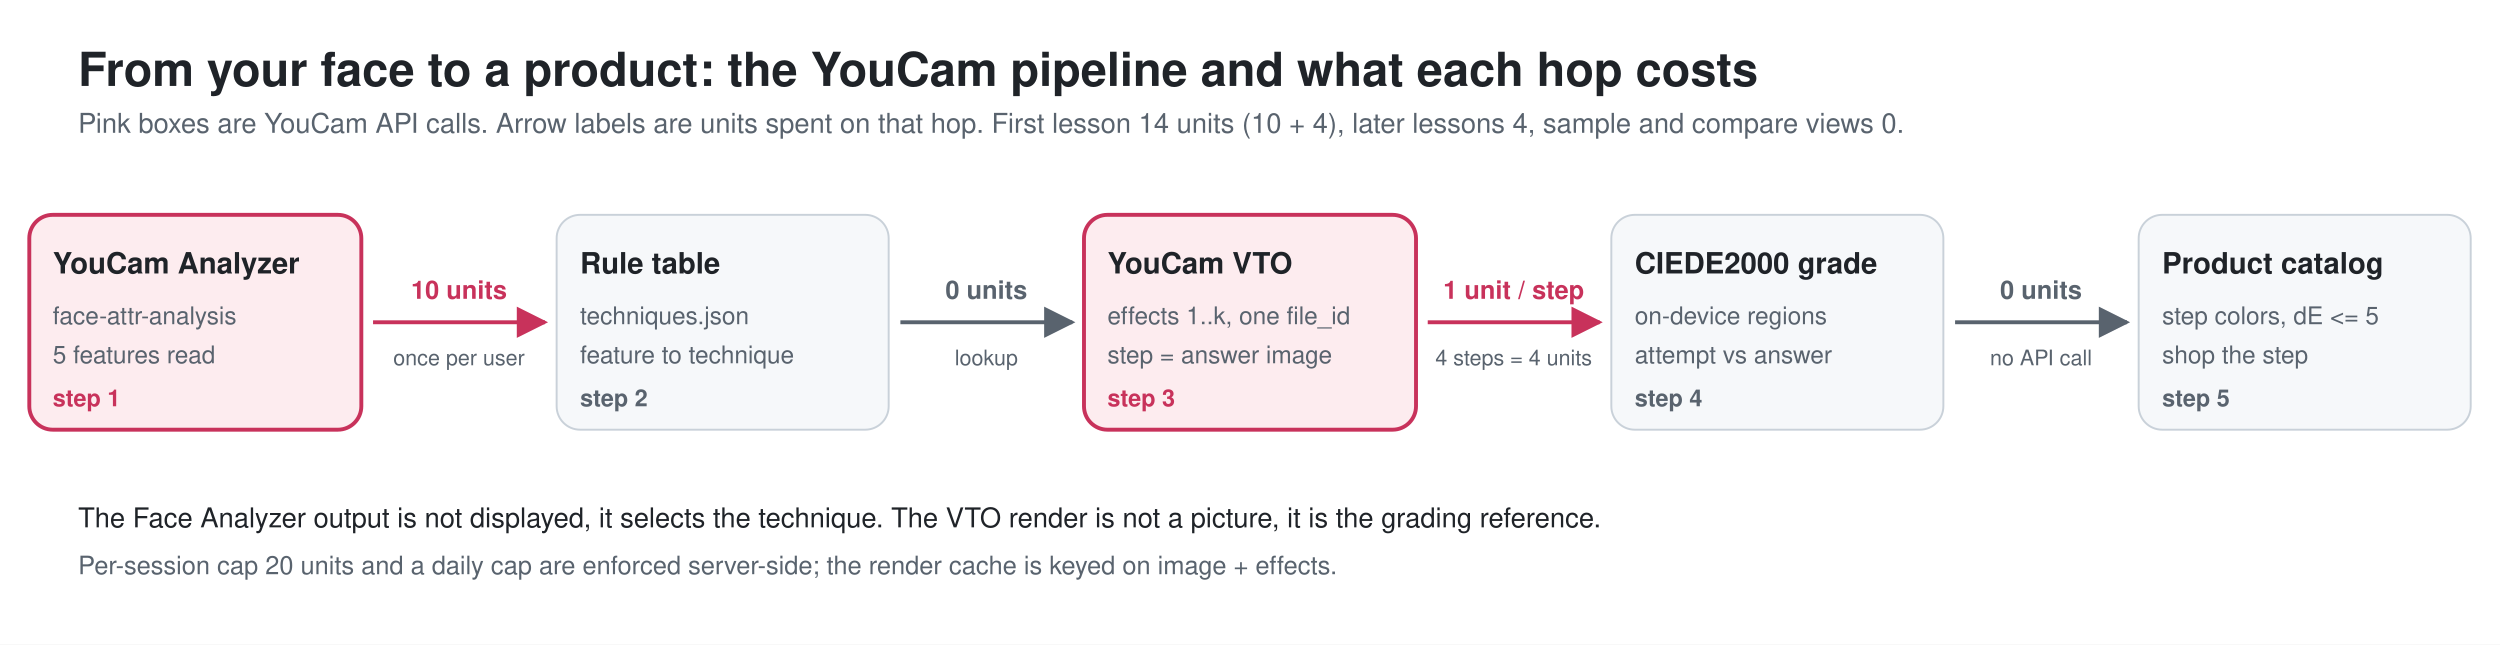
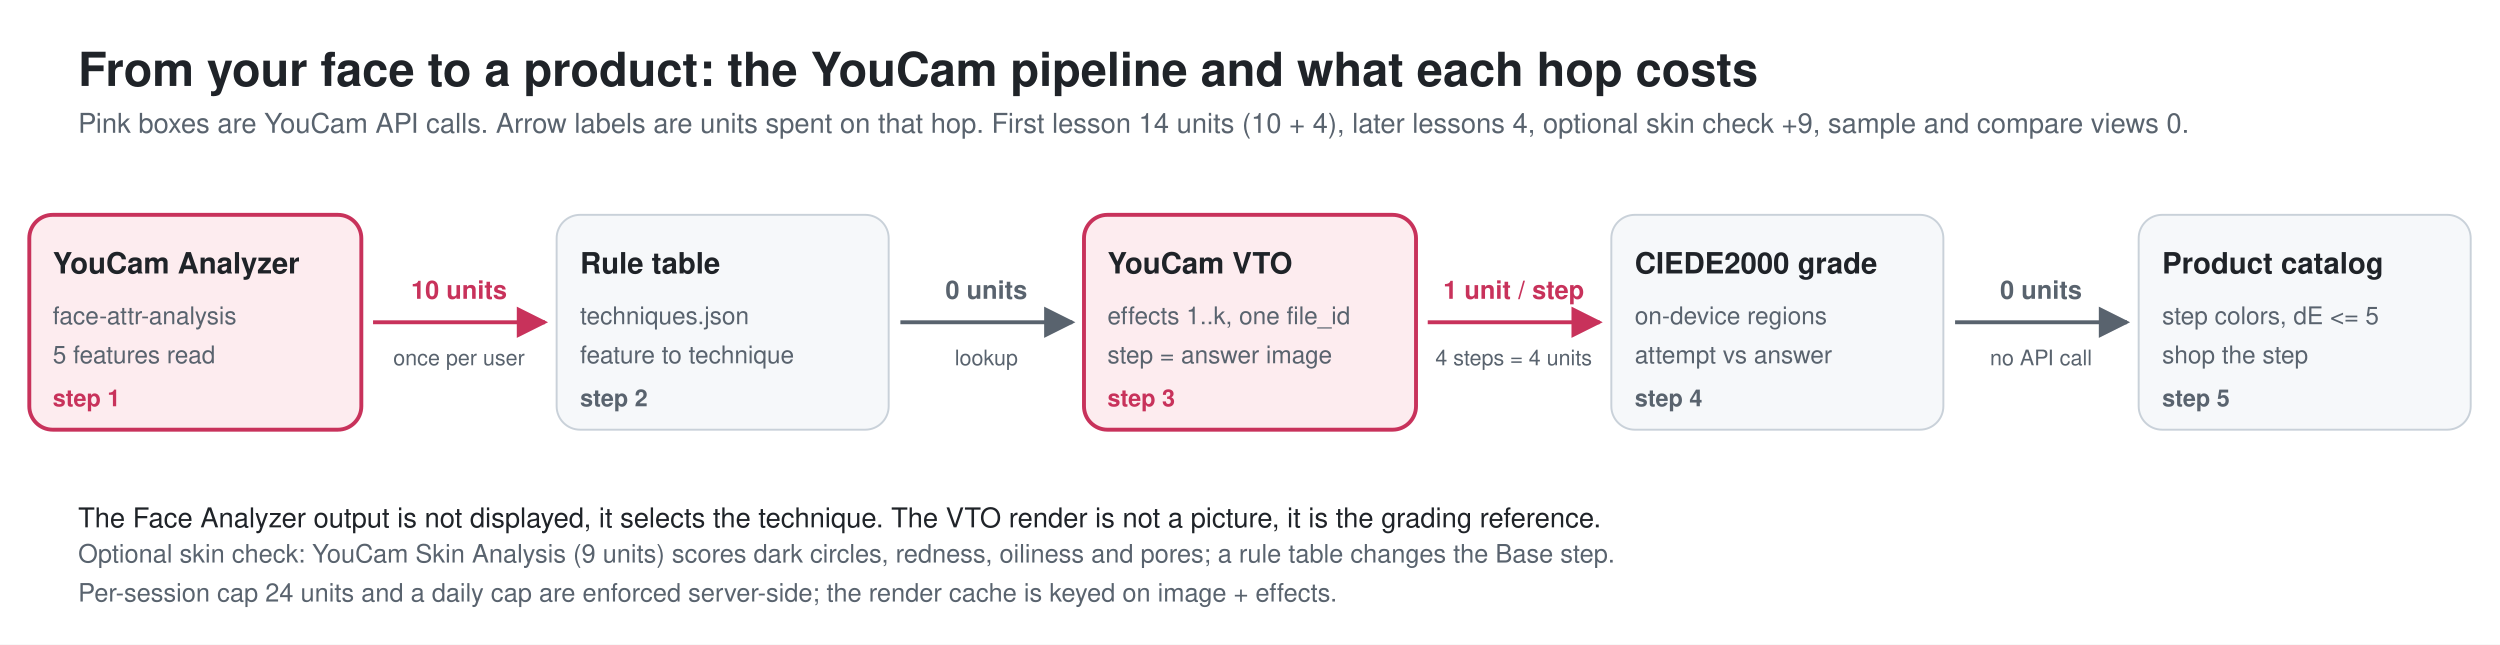
<svg xmlns="http://www.w3.org/2000/svg" viewBox="0 0 1280 330" width="1280" height="330" font-family="-apple-system, BlinkMacSystemFont, 'Segoe UI', Helvetica, Arial, sans-serif">
  <defs>
    <marker id="ap" viewBox="0 0 10 10" refX="9" refY="5" markerWidth="8" markerHeight="8" orient="auto">
      <path d="M0,0 L10,5 L0,10 z" fill="#c8325b" />
    </marker>
    <marker id="ag" viewBox="0 0 10 10" refX="9" refY="5" markerWidth="8" markerHeight="8" orient="auto">
      <path d="M0,0 L10,5 L0,10 z" fill="#59636e" />
    </marker>
  </defs>
  <rect width="1280" height="330" fill="#ffffff" />
  <text x="40" y="44" font-size="24" font-weight="700" fill="#1f2328">From your face to a product: the YouCam pipeline and what each hop costs</text>
-   <text x="40" y="68" font-size="14" fill="#59636e">Pink boxes are YouCam API calls. Arrow labels are units spent on that hop. First lesson 14 units (10 + 4), later lessons 4, sample and compare views 0.</text>
+   <text x="40" y="68" font-size="14" fill="#59636e">Pink boxes are YouCam API calls. Arrow labels are units spent on that hop. First lesson 14 units (10 + 4), later lessons 4, optional skin check +9, sample and compare views 0.</text>
  <rect x="15" y="110" width="170" height="110" rx="12" fill="#fdecef" stroke="#c8325b" stroke-width="2" />
  <text x="27" y="140" font-size="15" font-weight="700" fill="#1f2328">YouCam Analyzer</text>
  <text x="27" y="166" font-size="12.5" fill="#59636e">face-attr-analysis</text>
  <text x="27" y="186" font-size="12.5" fill="#59636e">5 features read</text>
  <text x="27" y="208" font-size="12" font-weight="600" fill="#c8325b">step 1</text>
  <rect x="285" y="110" width="170" height="110" rx="12" fill="#f6f8fa" stroke="#c9d1d9" stroke-width="1" />
  <text x="297" y="140" font-size="15" font-weight="700" fill="#1f2328">Rule table</text>
  <text x="297" y="166" font-size="12.5" fill="#59636e">techniques.json</text>
  <text x="297" y="186" font-size="12.5" fill="#59636e">feature to technique</text>
  <text x="297" y="208" font-size="12" font-weight="600" fill="#59636e">step 2</text>
  <rect x="555" y="110" width="170" height="110" rx="12" fill="#fdecef" stroke="#c8325b" stroke-width="2" />
  <text x="567" y="140" font-size="15" font-weight="700" fill="#1f2328">YouCam VTO</text>
  <text x="567" y="166" font-size="12.5" fill="#59636e">effects 1..k, one file_id</text>
  <text x="567" y="186" font-size="12.5" fill="#59636e">step = answer image</text>
  <text x="567" y="208" font-size="12" font-weight="600" fill="#c8325b">step 3</text>
  <rect x="825" y="110" width="170" height="110" rx="12" fill="#f6f8fa" stroke="#c9d1d9" stroke-width="1" />
  <text x="837" y="140" font-size="15" font-weight="700" fill="#1f2328">CIEDE2000 grade</text>
  <text x="837" y="166" font-size="12.5" fill="#59636e">on-device regions</text>
  <text x="837" y="186" font-size="12.5" fill="#59636e">attempt vs answer</text>
  <text x="837" y="208" font-size="12" font-weight="600" fill="#59636e">step 4</text>
  <rect x="1095" y="110" width="170" height="110" rx="12" fill="#f6f8fa" stroke="#c9d1d9" stroke-width="1" />
  <text x="1107" y="140" font-size="15" font-weight="700" fill="#1f2328">Product catalog</text>
  <text x="1107" y="166" font-size="12.5" fill="#59636e">step colors, dE &lt;= 5</text>
  <text x="1107" y="186" font-size="12.5" fill="#59636e">shop the step</text>
  <text x="1107" y="208" font-size="12" font-weight="600" fill="#59636e">step 5</text>
  <line x1="191" y1="165" x2="279" y2="165" stroke="#c8325b" stroke-width="2" marker-end="url(#ap)" />
  <text x="235" y="153" font-size="13" font-weight="700" text-anchor="middle" fill="#c8325b">10 units</text>
  <text x="235" y="187" font-size="11" text-anchor="middle" fill="#59636e">once per user</text>
  <line x1="461" y1="165" x2="549" y2="165" stroke="#59636e" stroke-width="2" marker-end="url(#ag)" />
  <text x="505" y="153" font-size="13" font-weight="700" text-anchor="middle" fill="#59636e">0 units</text>
  <text x="505" y="187" font-size="11" text-anchor="middle" fill="#59636e">lookup</text>
  <line x1="731" y1="165" x2="819" y2="165" stroke="#c8325b" stroke-width="2" marker-end="url(#ap)" />
  <text x="775" y="153" font-size="13" font-weight="700" text-anchor="middle" fill="#c8325b">1 unit / step</text>
  <text x="775" y="187" font-size="11" text-anchor="middle" fill="#59636e">4 steps = 4 units</text>
  <line x1="1001" y1="165" x2="1089" y2="165" stroke="#59636e" stroke-width="2" marker-end="url(#ag)" />
  <text x="1045" y="153" font-size="13" font-weight="700" text-anchor="middle" fill="#59636e">0 units</text>
  <text x="1045" y="187" font-size="11" text-anchor="middle" fill="#59636e">no API call</text>
  <text x="40" y="270" font-size="14" fill="#1f2328">The Face Analyzer output is not displayed, it selects the technique. The VTO render is not a picture, it is the grading reference.</text>
-   <text x="40" y="294" font-size="13" fill="#59636e">Per-session cap 20 units and a daily cap are enforced server-side; the render cache is keyed on image + effects.</text>
+   <text x="40" y="288" font-size="13" fill="#59636e">Optional skin check: YouCam Skin Analysis (9 units) scores dark circles, redness, oiliness and pores; a rule table changes the Base step.</text>
+   <text x="40" y="308" font-size="13" fill="#59636e">Per-session cap 24 units and a daily cap are enforced server-side; the render cache is keyed on image + effects.</text>
</svg>
